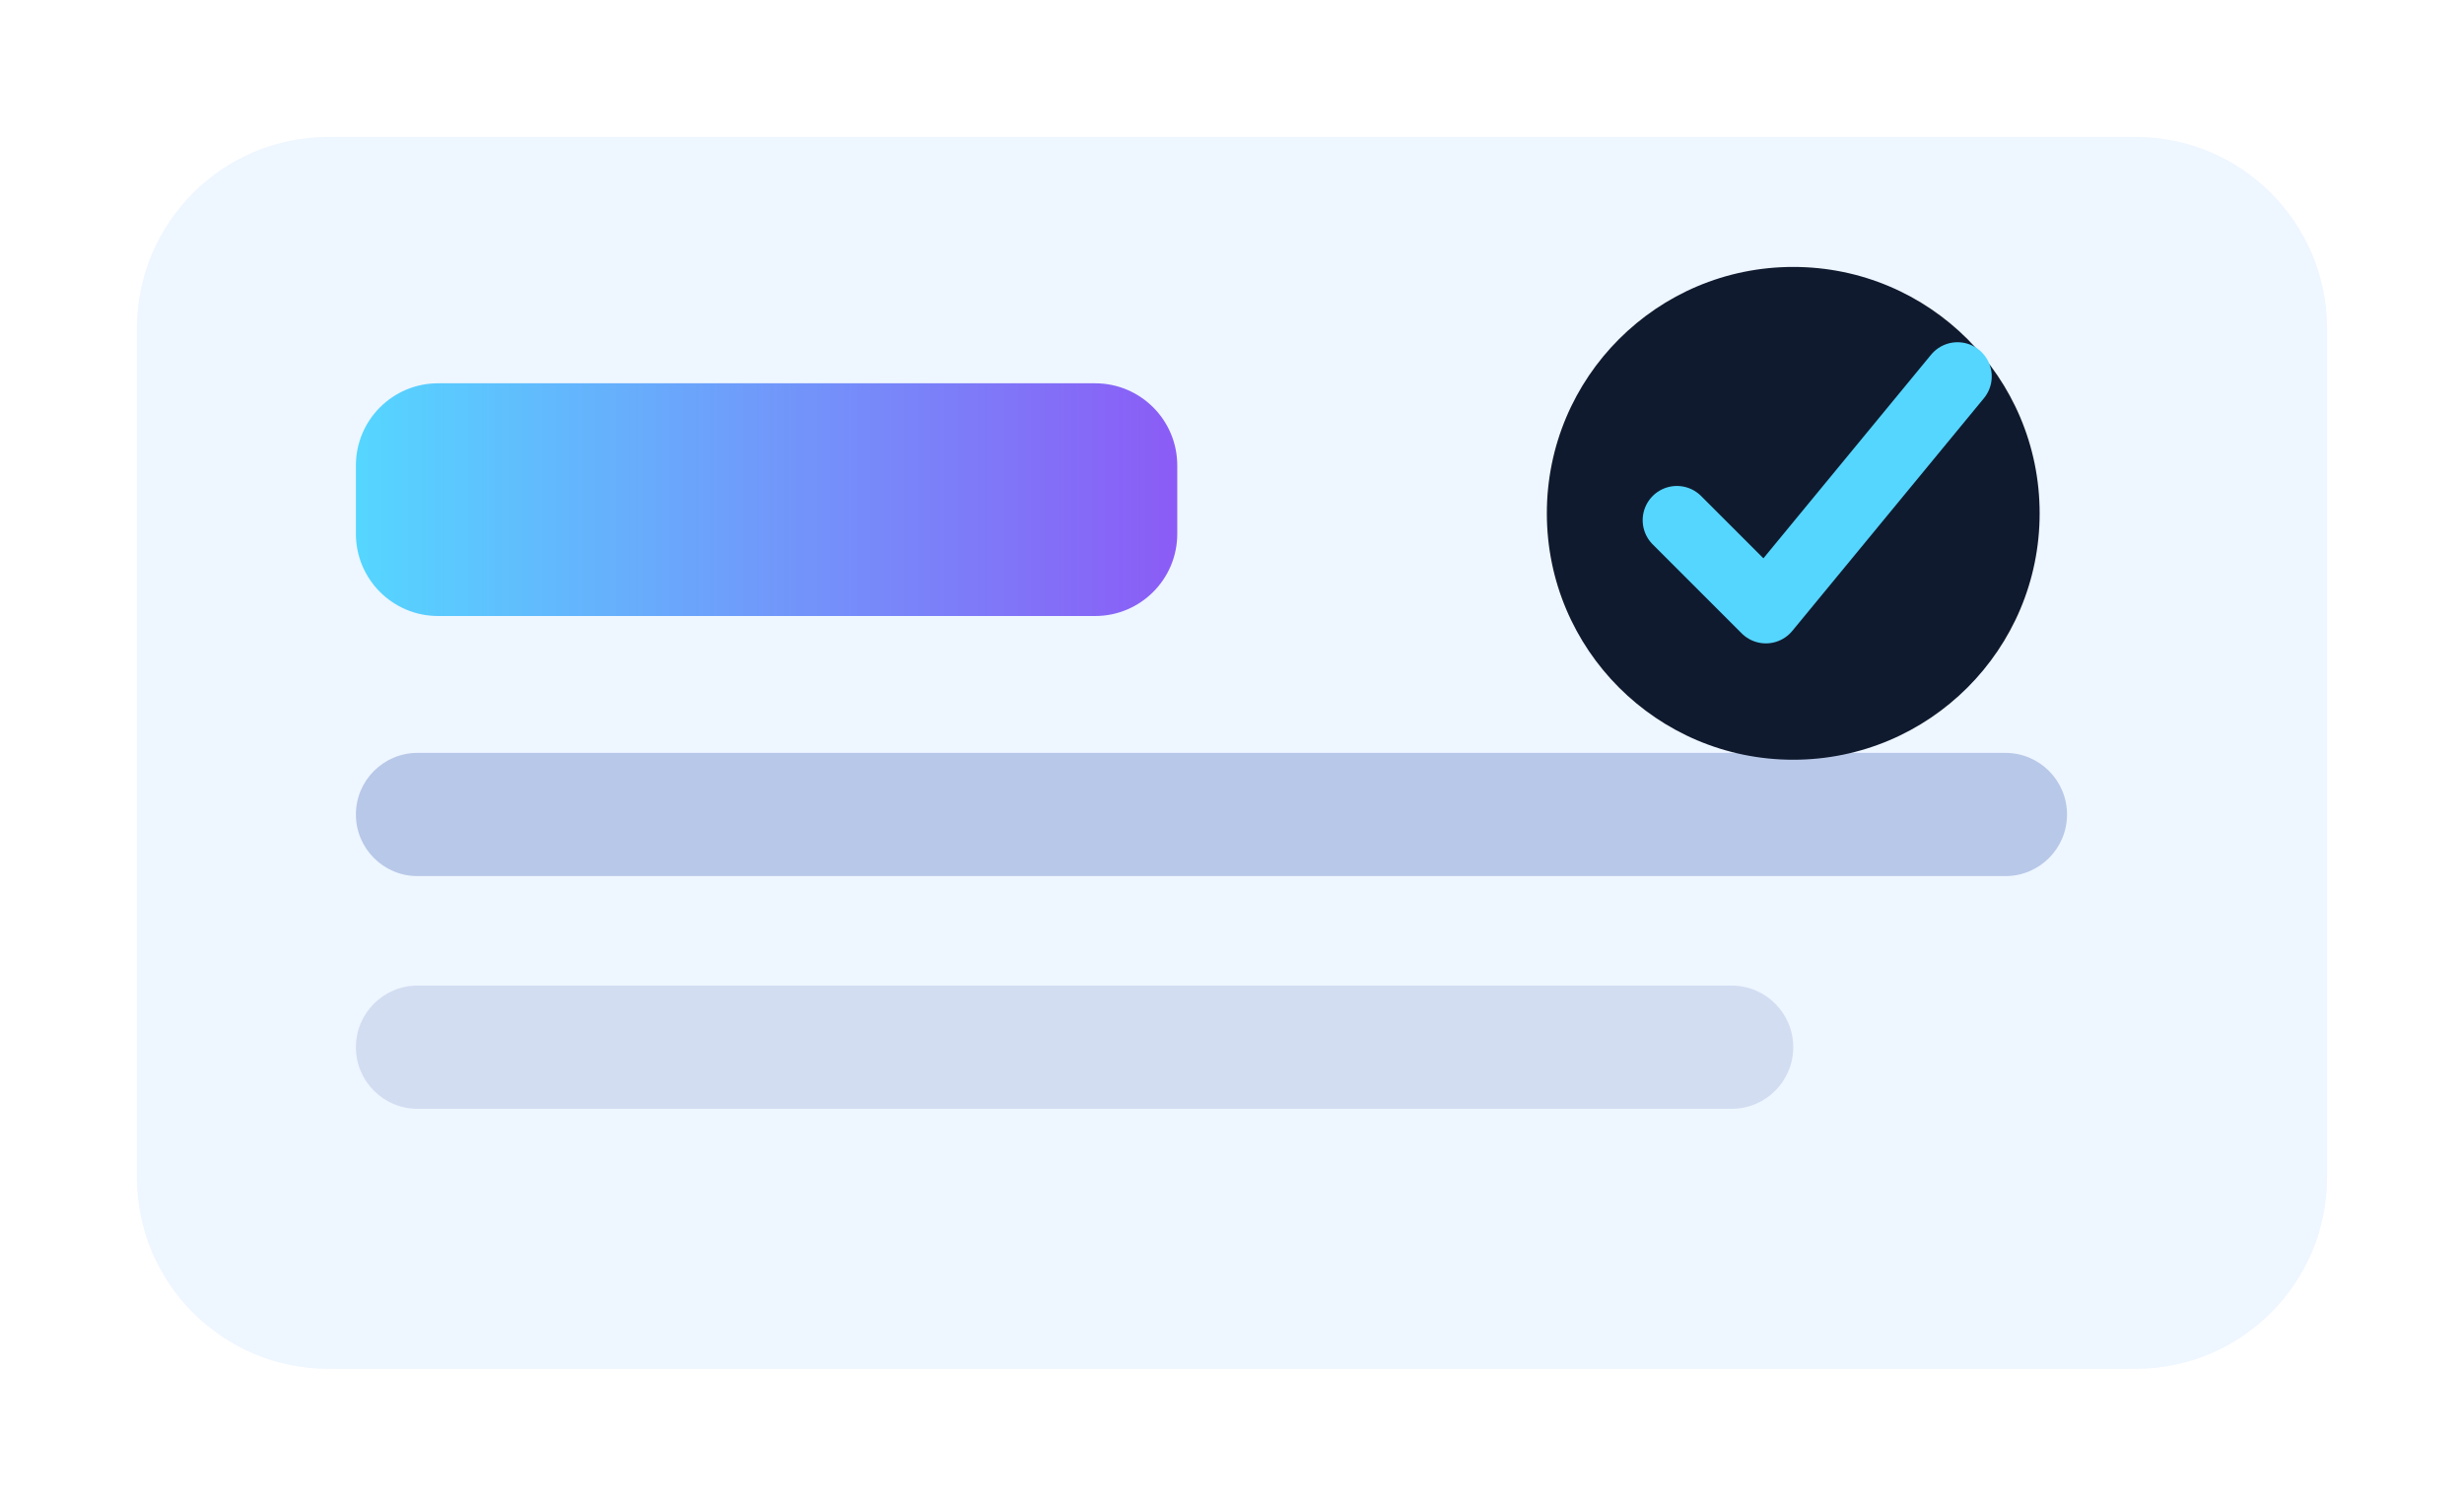
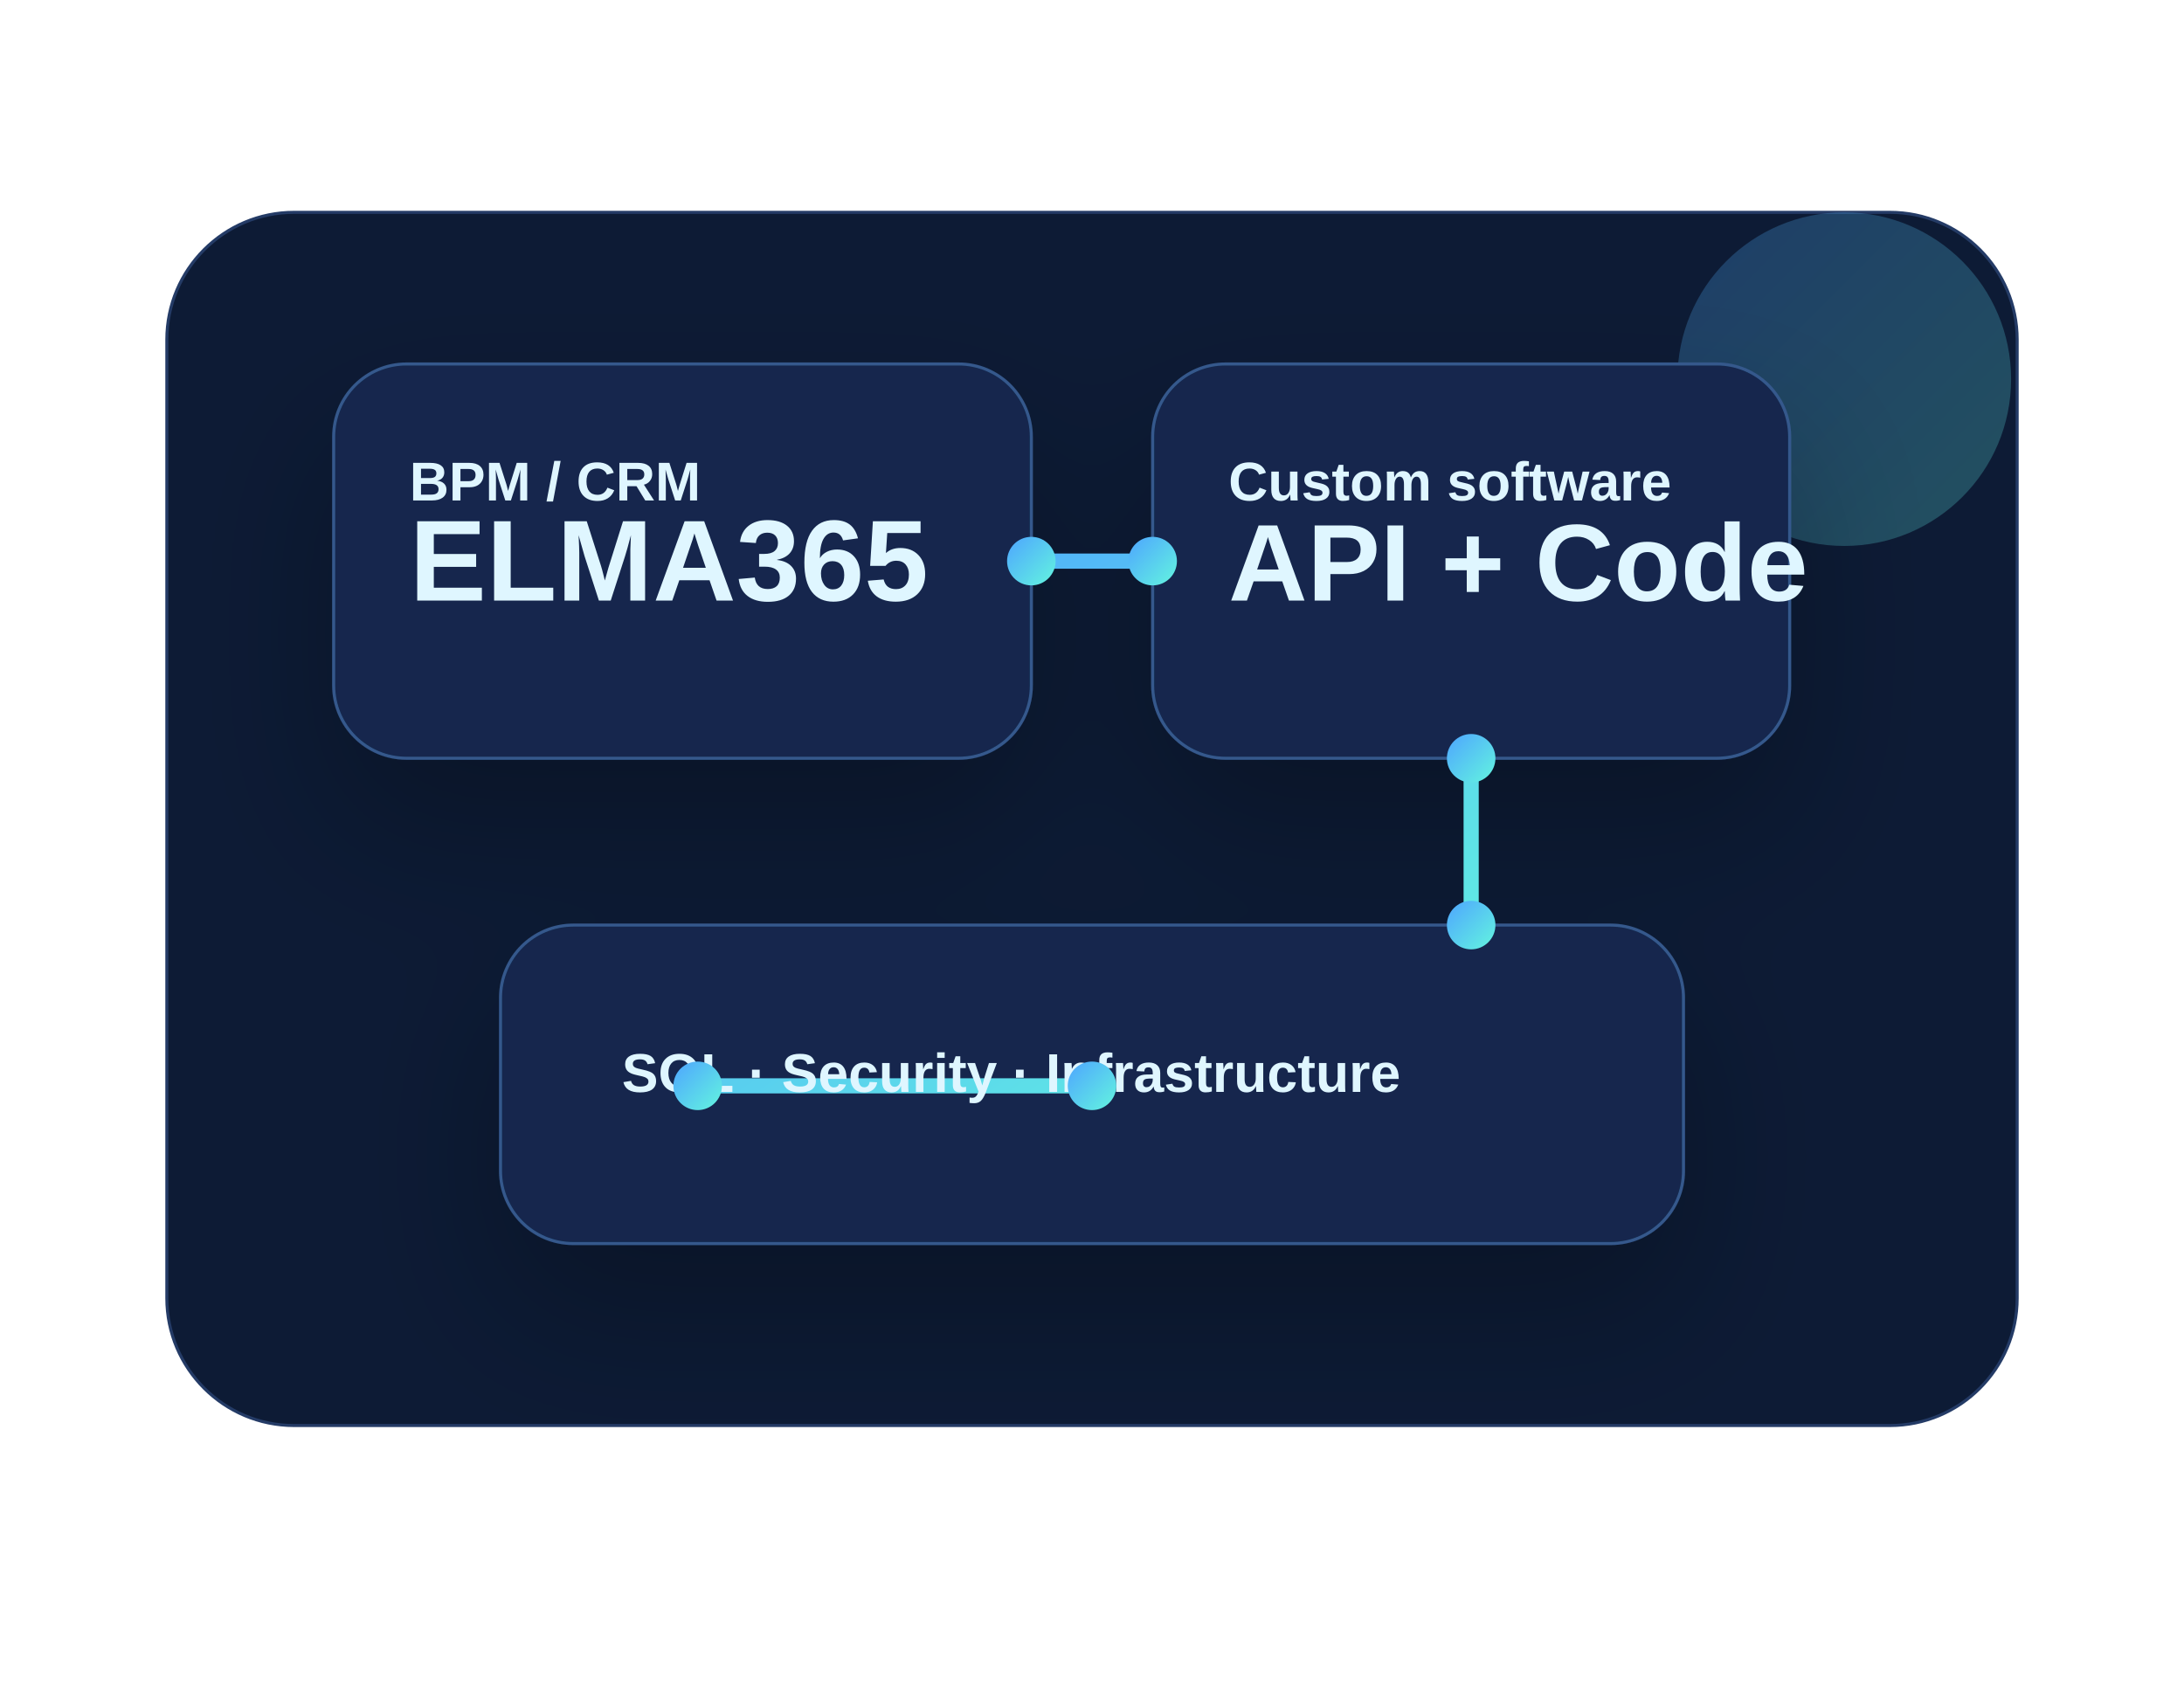
- <svg xmlns="http://www.w3.org/2000/svg" viewBox="0 0 360 220">
+ <svg xmlns="http://www.w3.org/2000/svg" viewBox="0 0 720 560">
  <defs>
-     <linearGradient id="a" x1="0" x2="1">
-       <stop stop-color="#55d6ff" />
-       <stop offset="1" stop-color="#8b5cf6" />
+     <linearGradient id="a" x1="0" x2="1" y1="0" y2="1">
+       <stop stop-color="#4ea5ff" />
+       <stop offset="1" stop-color="#63f5df" />
    </linearGradient>
+     <filter id="s" x="-20%" y="-20%" width="140%" height="140%">
+       <feDropShadow dx="0" dy="24" stdDeviation="24" flood-opacity=".25" />
+     </filter>
  </defs>
-   <rect x="20" y="20" width="320" height="180" rx="28" fill="#eef6ff" />
-   <rect x="52" y="56" width="120" height="34" rx="12" fill="url(#a)" />
-   <rect x="52" y="110" width="250" height="18" rx="9" fill="#b8c8e8" />
-   <rect x="52" y="144" width="210" height="18" rx="9" fill="#d2ddf2" />
-   <circle cx="262" cy="75" r="36" fill="#101a2e" />
-   <path d="M245 76l13 13 28-34" fill="none" stroke="#55d6ff" stroke-width="10" stroke-linecap="round" stroke-linejoin="round" />
+   <rect x="55" y="70" width="610" height="400" rx="42" fill="#0d1b35" stroke="#243b66" />
+   <circle cx="608" cy="125" r="55" fill="url(#a)" opacity=".25" />
+   <g filter="url(#s)">
+     <rect x="110" y="120" width="230" height="130" rx="24" fill="#12284e" stroke="#35598c" />
+     <rect x="380" y="120" width="210" height="130" rx="24" fill="#12284e" stroke="#35598c" />
+     <rect x="165" y="305" width="390" height="105" rx="24" fill="#12284e" stroke="#35598c" />
+   </g>
+   <path d="M340 185h40M485 250v55M360 358H230" stroke="url(#a)" stroke-width="5" stroke-linecap="round" />
+   <g fill="#dff6ff">
+     <text x="135" y="165" font-family="Arial" font-size="18" font-weight="700">BPM / CRM</text>
+     <text x="135" y="198" font-family="Arial" font-size="38" font-weight="900">ELMA365</text>
+     <text x="405" y="165" font-family="Arial" font-size="18" font-weight="700">Custom software</text>
+     <text x="405" y="198" font-family="Arial" font-size="36" font-weight="900">API + Code</text>
+     <text x="205" y="360" font-family="Arial" font-size="18" font-weight="700">SQL · Security · Infrastructure</text>
+   </g>
+   <g fill="url(#a)">
+     <circle cx="340" cy="185" r="8" />
+     <circle cx="380" cy="185" r="8" />
+     <circle cx="485" cy="250" r="8" />
+     <circle cx="485" cy="305" r="8" />
+     <circle cx="360" cy="358" r="8" />
+     <circle cx="230" cy="358" r="8" />
+   </g>
</svg>
